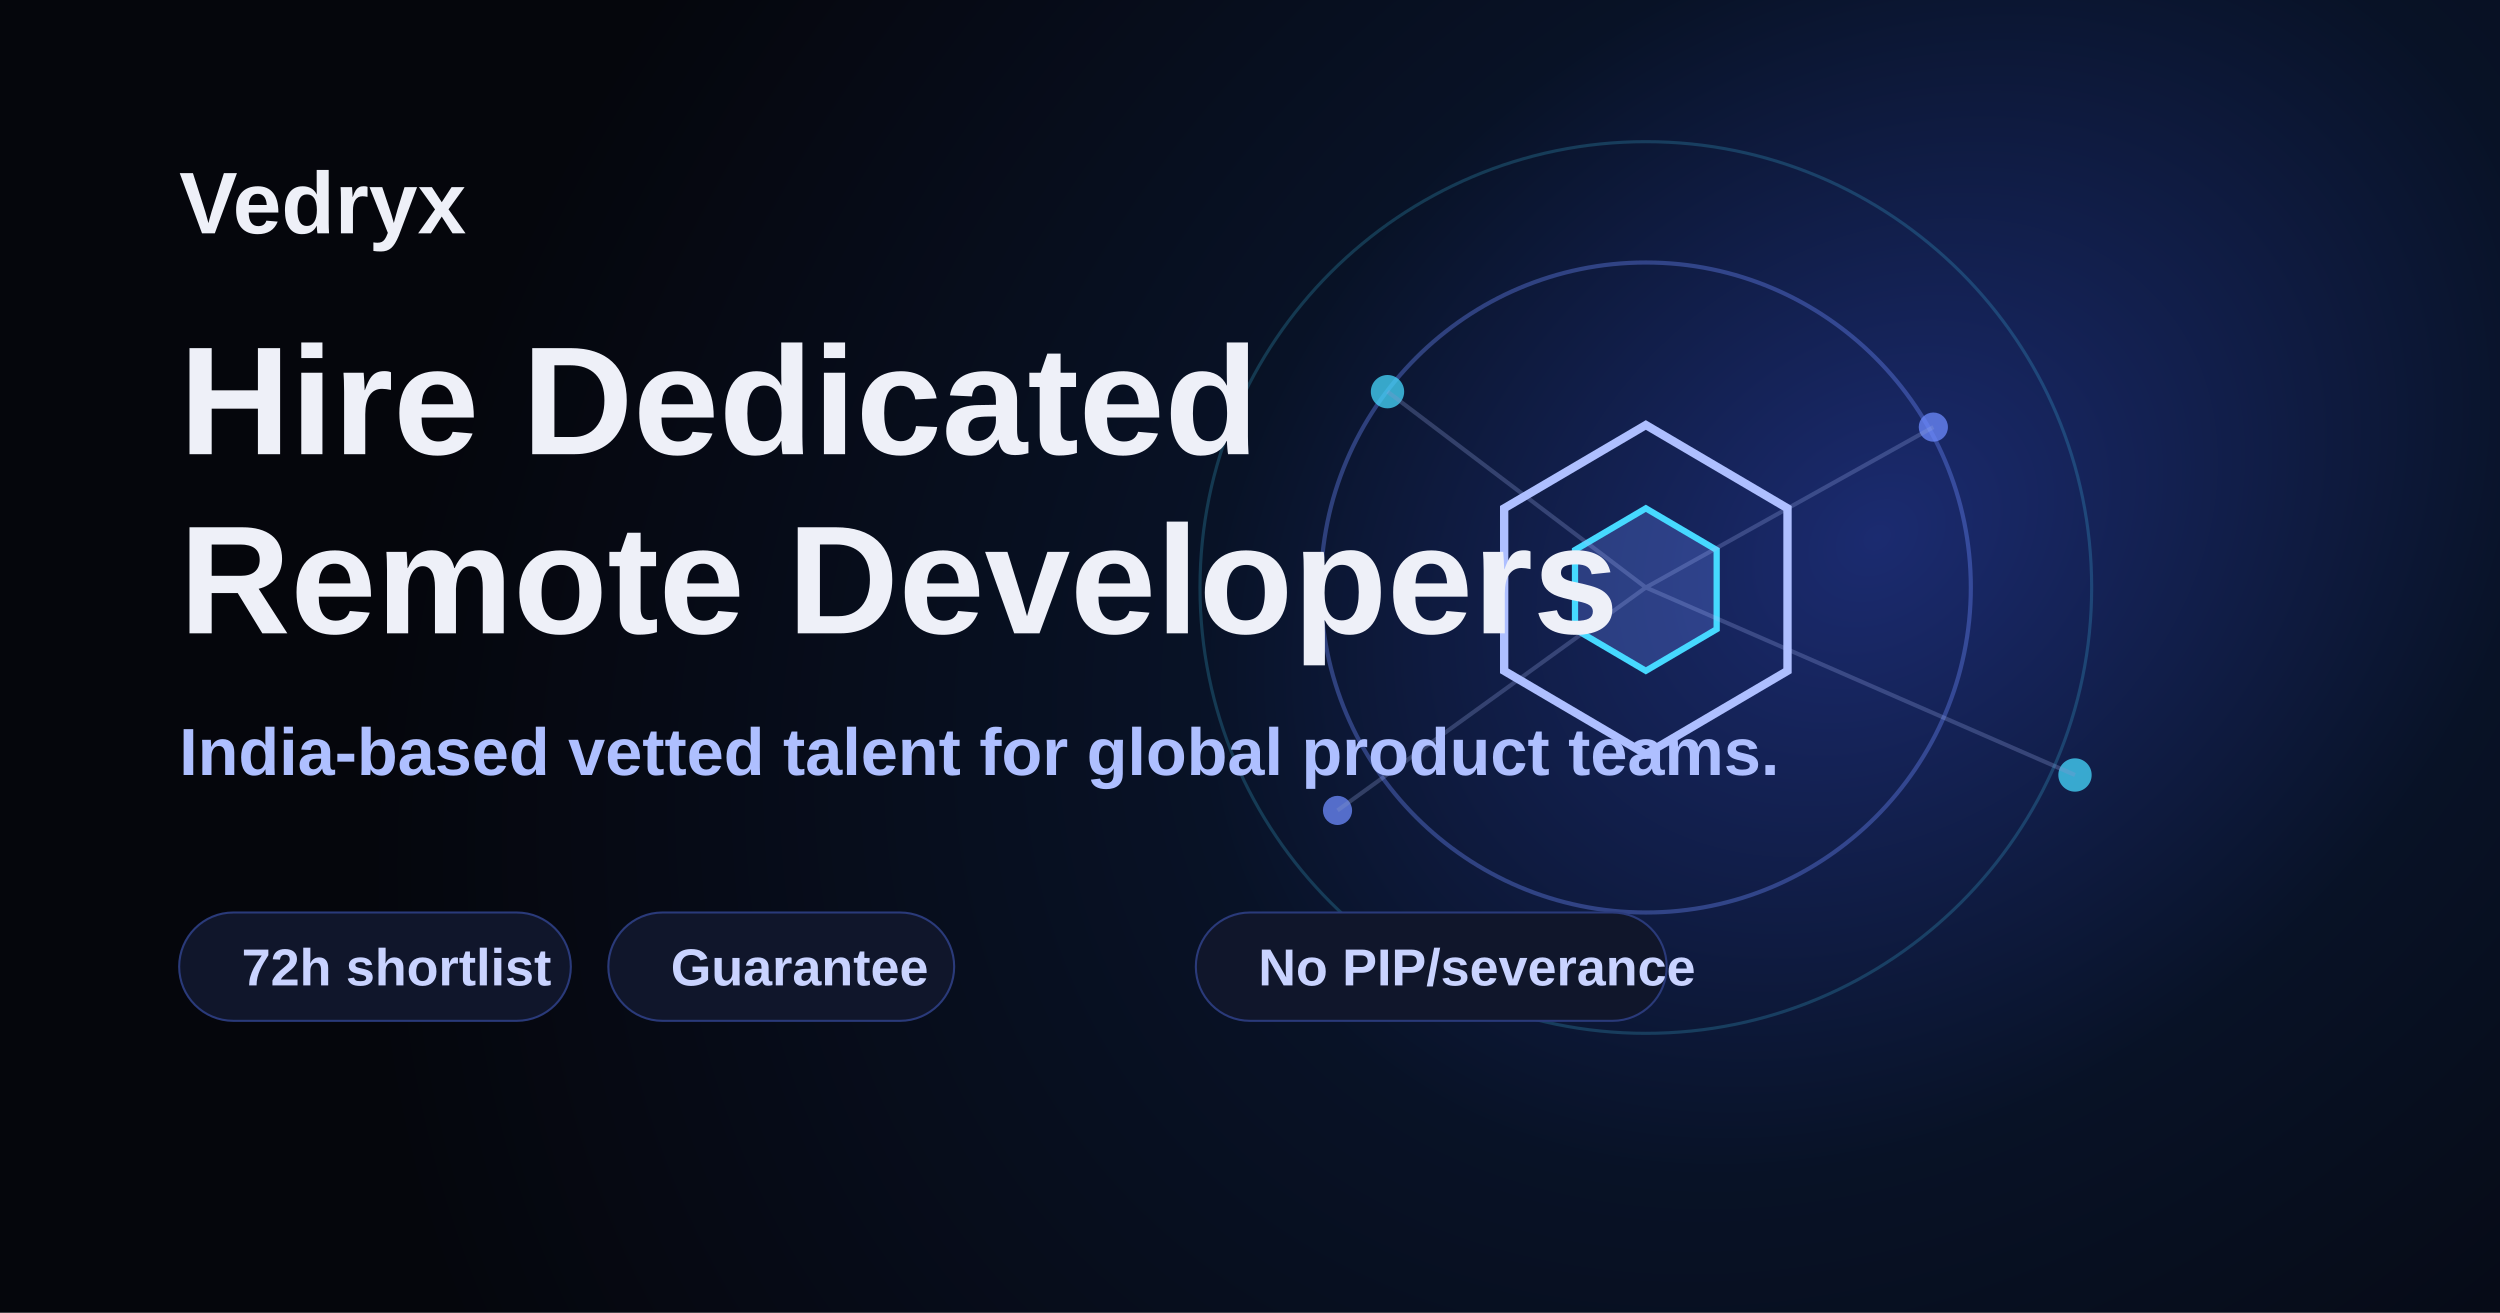
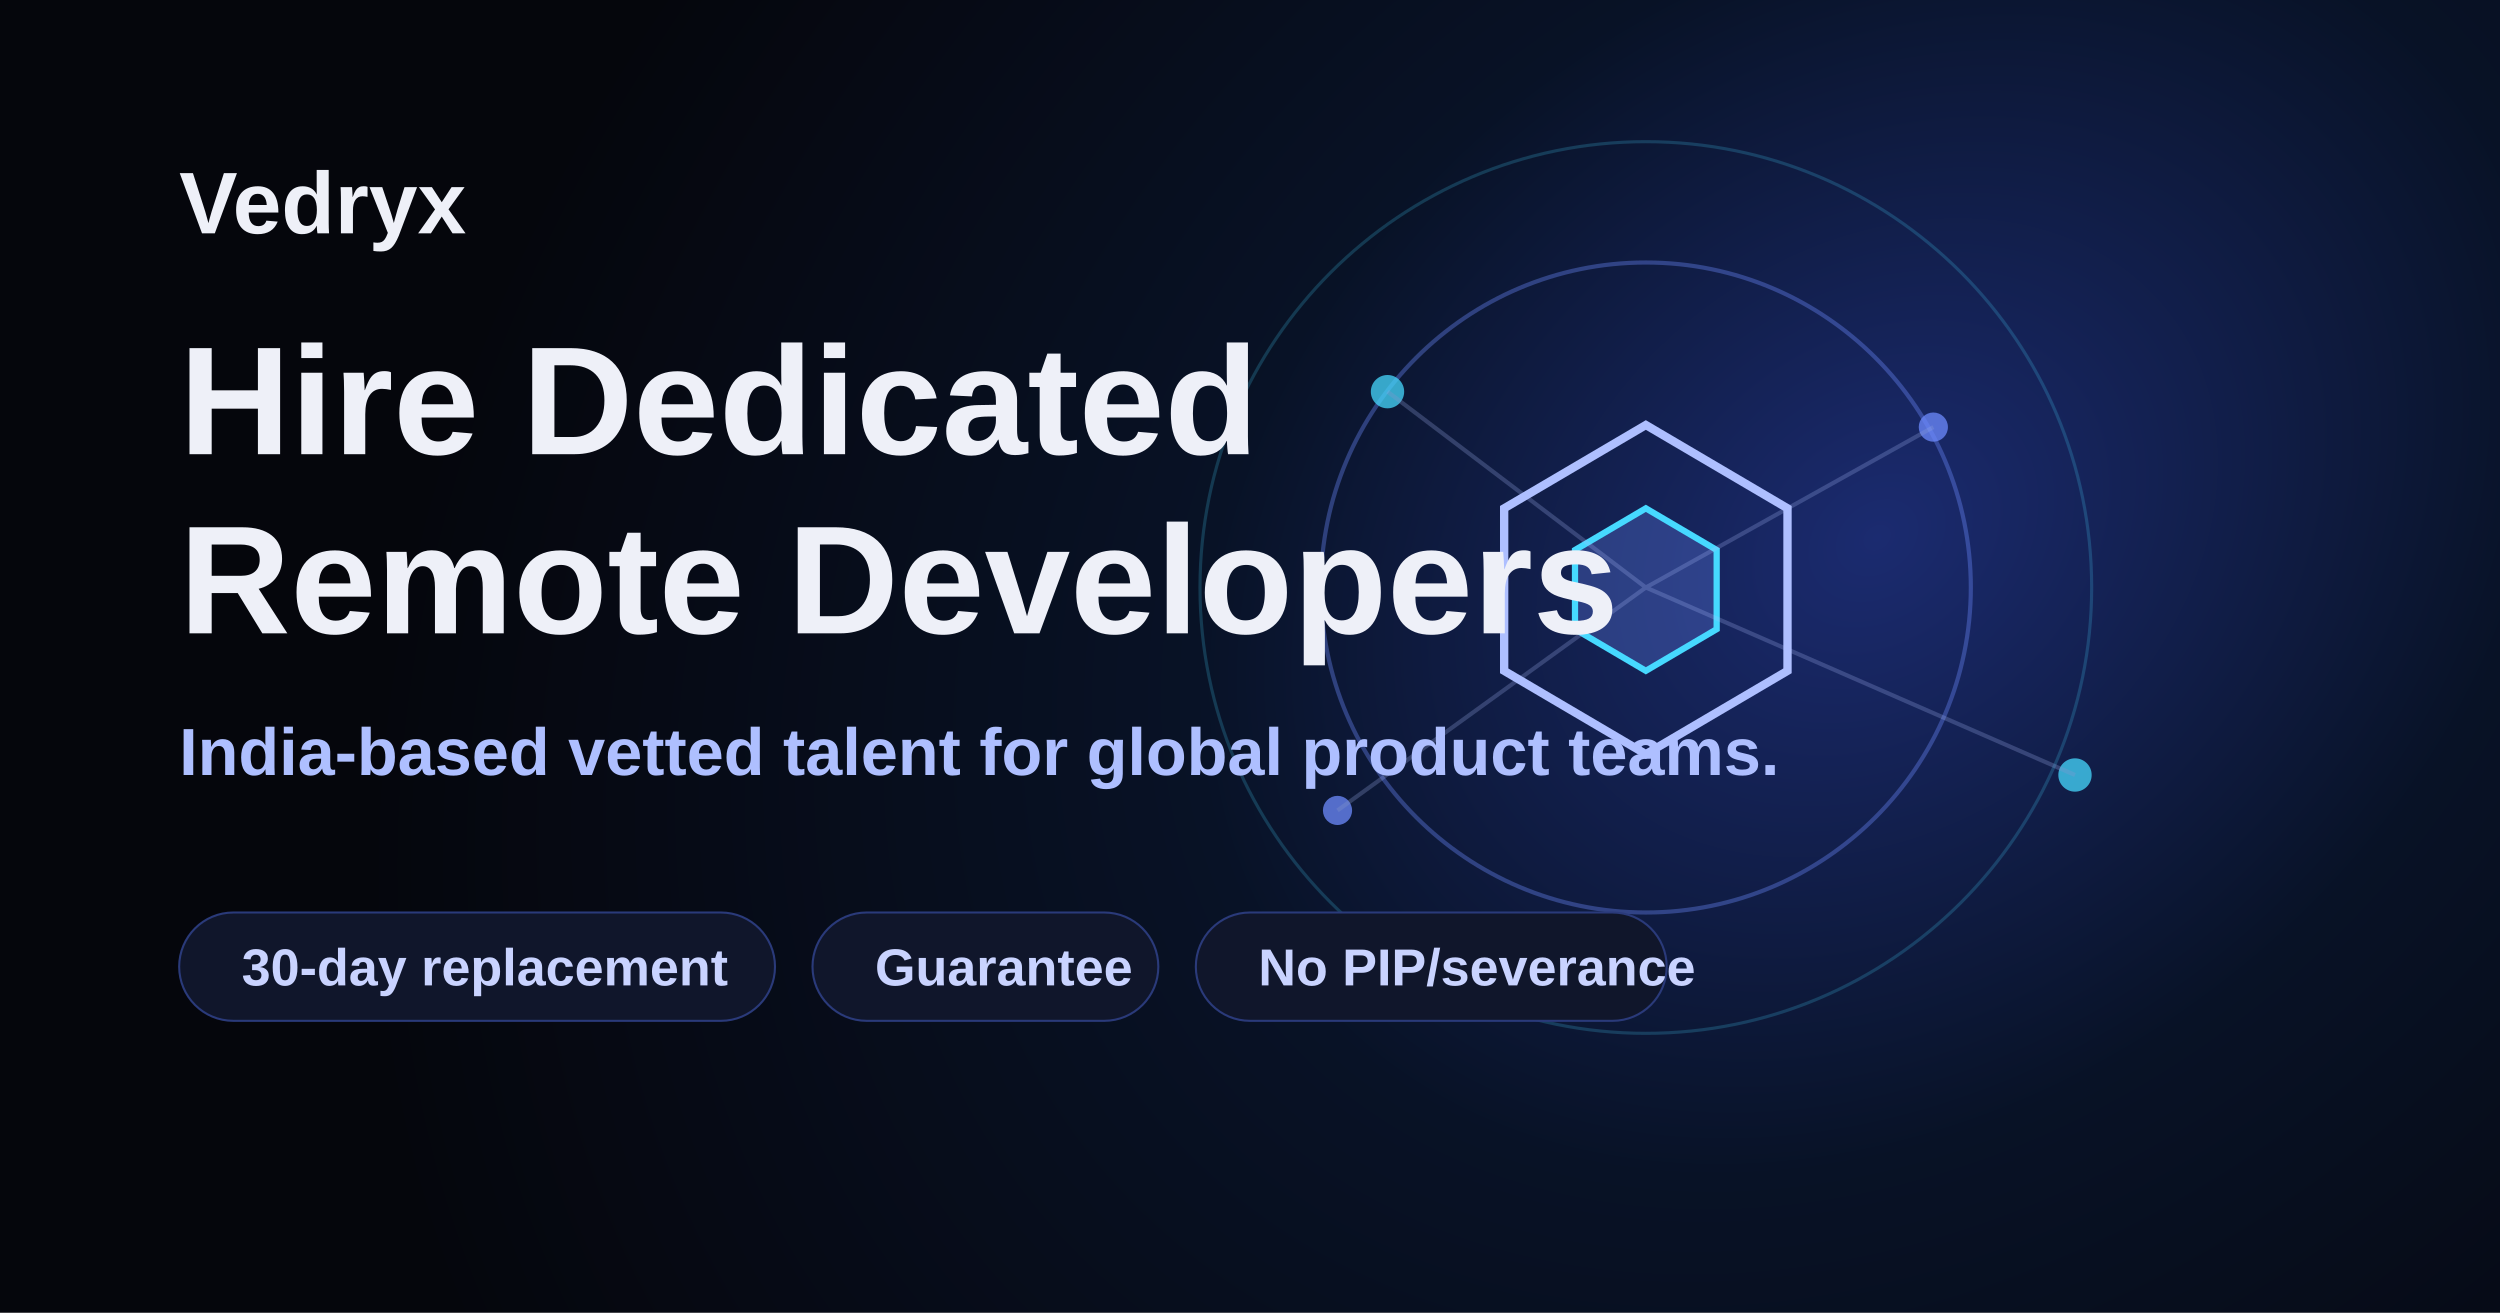
<svg xmlns="http://www.w3.org/2000/svg" width="1200" height="630" viewBox="0 0 1200 630" fill="none">
  <rect width="1200" height="630" fill="#05060c" />
  <path d="M0 0h1200v630H0z" fill="url(#bg)" />
  <path d="M790 126c86 0 156 70 156 156s-70 156-156 156-156-70-156-156 70-156 156-156Z" stroke="#6d8bff" stroke-width="2" stroke-opacity=".36" />
  <path d="M790 68c118 0 214 96 214 214s-96 214-214 214-214-96-214-214S672 68 790 68Z" stroke="#46d9ff" stroke-width="1.5" stroke-opacity=".2" />
  <path d="M790 204 858 244v78l-68 40-68-40v-78l68-40Z" stroke="#aebfff" stroke-width="4" />
  <path d="M790 244 824 264v38l-34 20-34-20v-38l34-20Z" fill="#6d8bff" fill-opacity=".28" stroke="#46d9ff" stroke-width="3" />
  <g opacity=".74">
    <circle cx="666" cy="188" r="8" fill="#46d9ff" />
    <circle cx="928" cy="205" r="7" fill="#6d8bff" />
    <circle cx="996" cy="372" r="8" fill="#46d9ff" />
    <circle cx="642" cy="389" r="7" fill="#6d8bff" />
    <path d="M666 188 790 282 928 205M790 282l206 90M790 282 642 389" stroke="#aebfff" stroke-opacity=".32" stroke-width="2" />
  </g>
  <text x="86" y="112" fill="#eef0f8" font-family="Space Grotesk, Arial, sans-serif" font-size="42" font-weight="700">Vedryx</text>
  <text x="86" y="218" fill="#eef0f8" font-family="Space Grotesk, Arial, sans-serif" font-size="74" font-weight="700">Hire Dedicated</text>
  <text x="86" y="304" fill="#eef0f8" font-family="Space Grotesk, Arial, sans-serif" font-size="74" font-weight="700">Remote Developers</text>
  <text x="86" y="372" fill="#aebfff" font-family="Hanken Grotesk, Arial, sans-serif" font-size="32" font-weight="600">India-based vetted talent for global product teams.</text>
  <g font-family="Hanken Grotesk, Arial, sans-serif" font-size="25" font-weight="700">
-     <rect x="86" y="438" width="188" height="52" rx="26" fill="#10162b" stroke="#2a3a7a" />
-     <text x="116" y="473" fill="#c9d3ff">72h shortlist</text>
-     <rect x="292" y="438" width="166" height="52" rx="26" fill="#10162b" stroke="#2a3a7a" />
-     <text x="322" y="473" fill="#c9d3ff">Guarantee</text>
+     <rect x="86" y="438" width="286" height="52" rx="26" fill="#10162b" stroke="#2a3a7a" />
+     <text x="116" y="473" fill="#c9d3ff">30-day replacement</text>
+     <rect x="390" y="438" width="166" height="52" rx="26" fill="#10162b" stroke="#2a3a7a" />
+     <text x="420" y="473" fill="#c9d3ff">Guarantee</text>
    <rect x="574" y="438" width="226" height="52" rx="26" fill="#10162b" stroke="#2a3a7a" />
    <text x="604" y="473" fill="#c9d3ff">No PIP/severance</text>
  </g>
  <defs>
    <radialGradient id="bg" cx="0" cy="0" r="1" gradientUnits="userSpaceOnUse" gradientTransform="translate(900 260) rotate(143) scale(780 614)">
      <stop stop-color="#1b2b70" />
      <stop offset=".45" stop-color="#081226" />
      <stop offset="1" stop-color="#05060c" />
    </radialGradient>
  </defs>
</svg>
